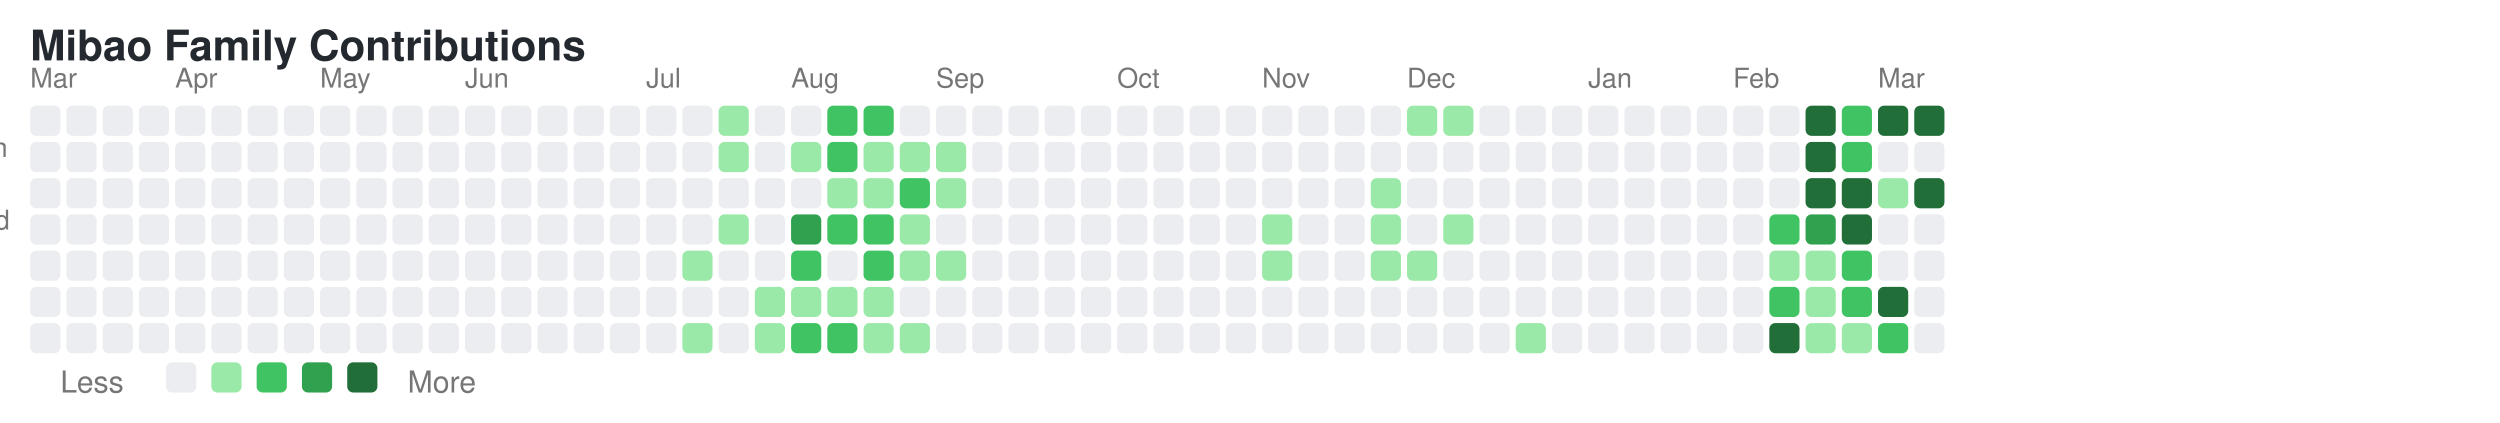
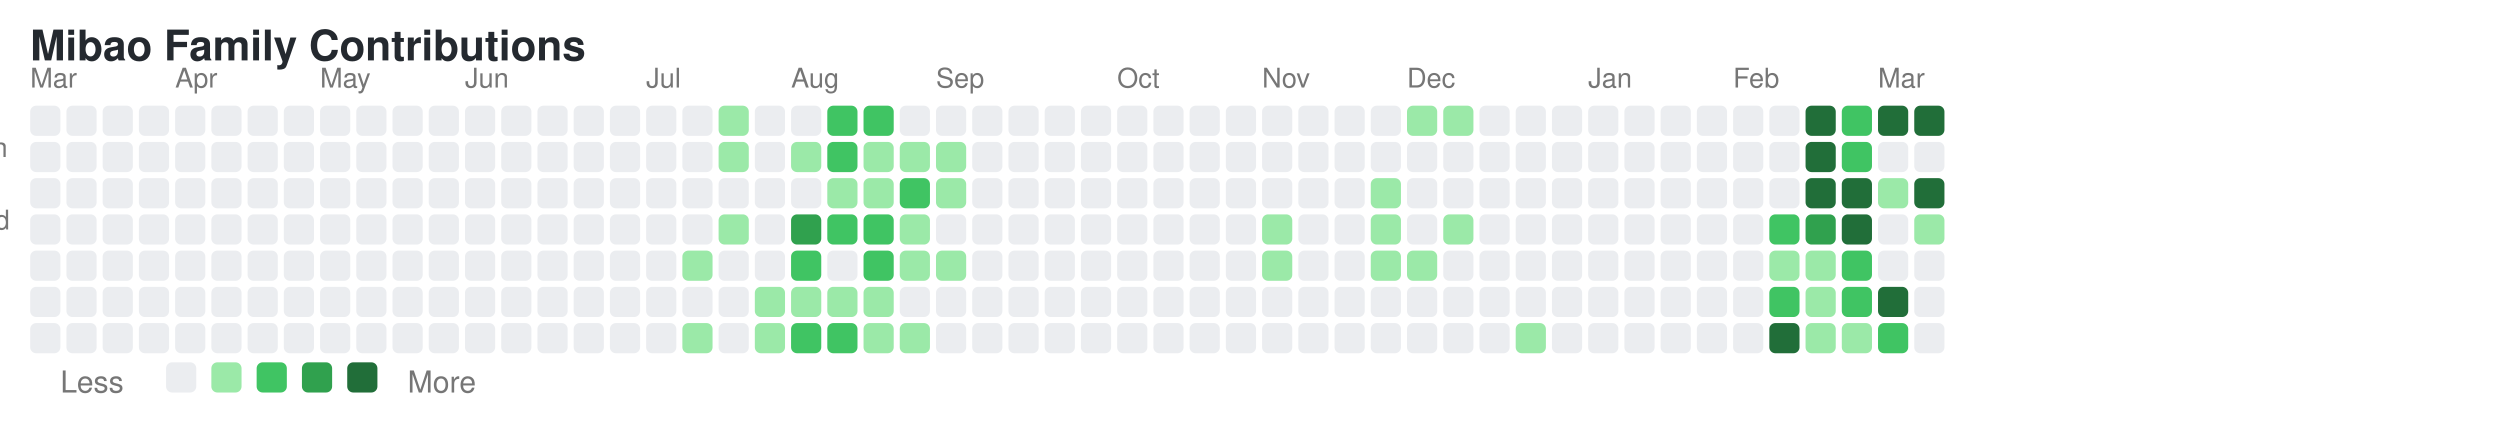
<svg xmlns="http://www.w3.org/2000/svg" width="828" height="140">
  <text x="10" y="20" font-family="-apple-system, BlinkMacSystemFont, Segoe UI, Helvetica, Arial, sans-serif" font-size="14" font-weight="600" fill="#24292f">Mibao Family Contributions</text>
  <g transform="translate(10, 35)">
    <text x="0" y="-6" font-family="-apple-system, BlinkMacSystemFont, Segoe UI, Helvetica, Arial, sans-serif" font-size="9" fill="#767676">Mar</text>
    <text x="48" y="-6" font-family="-apple-system, BlinkMacSystemFont, Segoe UI, Helvetica, Arial, sans-serif" font-size="9" fill="#767676">Apr</text>
    <text x="96" y="-6" font-family="-apple-system, BlinkMacSystemFont, Segoe UI, Helvetica, Arial, sans-serif" font-size="9" fill="#767676">May</text>
    <text x="144" y="-6" font-family="-apple-system, BlinkMacSystemFont, Segoe UI, Helvetica, Arial, sans-serif" font-size="9" fill="#767676">Jun</text>
    <text x="204" y="-6" font-family="-apple-system, BlinkMacSystemFont, Segoe UI, Helvetica, Arial, sans-serif" font-size="9" fill="#767676">Jul</text>
    <text x="252" y="-6" font-family="-apple-system, BlinkMacSystemFont, Segoe UI, Helvetica, Arial, sans-serif" font-size="9" fill="#767676">Aug</text>
    <text x="300" y="-6" font-family="-apple-system, BlinkMacSystemFont, Segoe UI, Helvetica, Arial, sans-serif" font-size="9" fill="#767676">Sep</text>
    <text x="360" y="-6" font-family="-apple-system, BlinkMacSystemFont, Segoe UI, Helvetica, Arial, sans-serif" font-size="9" fill="#767676">Oct</text>
    <text x="408" y="-6" font-family="-apple-system, BlinkMacSystemFont, Segoe UI, Helvetica, Arial, sans-serif" font-size="9" fill="#767676">Nov</text>
    <text x="456" y="-6" font-family="-apple-system, BlinkMacSystemFont, Segoe UI, Helvetica, Arial, sans-serif" font-size="9" fill="#767676">Dec</text>
    <text x="516" y="-6" font-family="-apple-system, BlinkMacSystemFont, Segoe UI, Helvetica, Arial, sans-serif" font-size="9" fill="#767676">Jan</text>
    <text x="564" y="-6" font-family="-apple-system, BlinkMacSystemFont, Segoe UI, Helvetica, Arial, sans-serif" font-size="9" fill="#767676">Feb</text>
    <text x="612" y="-6" font-family="-apple-system, BlinkMacSystemFont, Segoe UI, Helvetica, Arial, sans-serif" font-size="9" fill="#767676">Mar</text>
    <text x="-25" y="17.0" font-family="-apple-system, BlinkMacSystemFont, Segoe UI, Helvetica, Arial, sans-serif" font-size="9" fill="#767676">Mon</text>
    <text x="-25" y="41.0" font-family="-apple-system, BlinkMacSystemFont, Segoe UI, Helvetica, Arial, sans-serif" font-size="9" fill="#767676">Wed</text>
    <text x="-25" y="65.0" font-family="-apple-system, BlinkMacSystemFont, Segoe UI, Helvetica, Arial, sans-serif" font-size="9" fill="#767676">Fri</text>
    <rect x="0" y="0" width="10" height="10" fill="#ebedf0" rx="2" />
    <rect x="0" y="12" width="10" height="10" fill="#ebedf0" rx="2" />
    <rect x="0" y="24" width="10" height="10" fill="#ebedf0" rx="2" />
    <rect x="0" y="36" width="10" height="10" fill="#ebedf0" rx="2" />
    <rect x="0" y="48" width="10" height="10" fill="#ebedf0" rx="2" />
    <rect x="0" y="60" width="10" height="10" fill="#ebedf0" rx="2" />
    <rect x="0" y="72" width="10" height="10" fill="#ebedf0" rx="2" />
    <rect x="12" y="0" width="10" height="10" fill="#ebedf0" rx="2" />
    <rect x="12" y="12" width="10" height="10" fill="#ebedf0" rx="2" />
    <rect x="12" y="24" width="10" height="10" fill="#ebedf0" rx="2" />
    <rect x="12" y="36" width="10" height="10" fill="#ebedf0" rx="2" />
    <rect x="12" y="48" width="10" height="10" fill="#ebedf0" rx="2" />
    <rect x="12" y="60" width="10" height="10" fill="#ebedf0" rx="2" />
    <rect x="12" y="72" width="10" height="10" fill="#ebedf0" rx="2" />
    <rect x="24" y="0" width="10" height="10" fill="#ebedf0" rx="2" />
    <rect x="24" y="12" width="10" height="10" fill="#ebedf0" rx="2" />
    <rect x="24" y="24" width="10" height="10" fill="#ebedf0" rx="2" />
    <rect x="24" y="36" width="10" height="10" fill="#ebedf0" rx="2" />
    <rect x="24" y="48" width="10" height="10" fill="#ebedf0" rx="2" />
    <rect x="24" y="60" width="10" height="10" fill="#ebedf0" rx="2" />
    <rect x="24" y="72" width="10" height="10" fill="#ebedf0" rx="2" />
    <rect x="36" y="0" width="10" height="10" fill="#ebedf0" rx="2" />
    <rect x="36" y="12" width="10" height="10" fill="#ebedf0" rx="2" />
    <rect x="36" y="24" width="10" height="10" fill="#ebedf0" rx="2" />
    <rect x="36" y="36" width="10" height="10" fill="#ebedf0" rx="2" />
    <rect x="36" y="48" width="10" height="10" fill="#ebedf0" rx="2" />
    <rect x="36" y="60" width="10" height="10" fill="#ebedf0" rx="2" />
    <rect x="36" y="72" width="10" height="10" fill="#ebedf0" rx="2" />
    <rect x="48" y="0" width="10" height="10" fill="#ebedf0" rx="2" />
    <rect x="48" y="12" width="10" height="10" fill="#ebedf0" rx="2" />
    <rect x="48" y="24" width="10" height="10" fill="#ebedf0" rx="2" />
    <rect x="48" y="36" width="10" height="10" fill="#ebedf0" rx="2" />
    <rect x="48" y="48" width="10" height="10" fill="#ebedf0" rx="2" />
    <rect x="48" y="60" width="10" height="10" fill="#ebedf0" rx="2" />
    <rect x="48" y="72" width="10" height="10" fill="#ebedf0" rx="2" />
    <rect x="60" y="0" width="10" height="10" fill="#ebedf0" rx="2" />
    <rect x="60" y="12" width="10" height="10" fill="#ebedf0" rx="2" />
    <rect x="60" y="24" width="10" height="10" fill="#ebedf0" rx="2" />
    <rect x="60" y="36" width="10" height="10" fill="#ebedf0" rx="2" />
    <rect x="60" y="48" width="10" height="10" fill="#ebedf0" rx="2" />
    <rect x="60" y="60" width="10" height="10" fill="#ebedf0" rx="2" />
    <rect x="60" y="72" width="10" height="10" fill="#ebedf0" rx="2" />
    <rect x="72" y="0" width="10" height="10" fill="#ebedf0" rx="2" />
    <rect x="72" y="12" width="10" height="10" fill="#ebedf0" rx="2" />
    <rect x="72" y="24" width="10" height="10" fill="#ebedf0" rx="2" />
    <rect x="72" y="36" width="10" height="10" fill="#ebedf0" rx="2" />
    <rect x="72" y="48" width="10" height="10" fill="#ebedf0" rx="2" />
    <rect x="72" y="60" width="10" height="10" fill="#ebedf0" rx="2" />
    <rect x="72" y="72" width="10" height="10" fill="#ebedf0" rx="2" />
    <rect x="84" y="0" width="10" height="10" fill="#ebedf0" rx="2" />
    <rect x="84" y="12" width="10" height="10" fill="#ebedf0" rx="2" />
    <rect x="84" y="24" width="10" height="10" fill="#ebedf0" rx="2" />
    <rect x="84" y="36" width="10" height="10" fill="#ebedf0" rx="2" />
    <rect x="84" y="48" width="10" height="10" fill="#ebedf0" rx="2" />
    <rect x="84" y="60" width="10" height="10" fill="#ebedf0" rx="2" />
    <rect x="84" y="72" width="10" height="10" fill="#ebedf0" rx="2" />
    <rect x="96" y="0" width="10" height="10" fill="#ebedf0" rx="2" />
    <rect x="96" y="12" width="10" height="10" fill="#ebedf0" rx="2" />
    <rect x="96" y="24" width="10" height="10" fill="#ebedf0" rx="2" />
    <rect x="96" y="36" width="10" height="10" fill="#ebedf0" rx="2" />
    <rect x="96" y="48" width="10" height="10" fill="#ebedf0" rx="2" />
    <rect x="96" y="60" width="10" height="10" fill="#ebedf0" rx="2" />
    <rect x="96" y="72" width="10" height="10" fill="#ebedf0" rx="2" />
    <rect x="108" y="0" width="10" height="10" fill="#ebedf0" rx="2" />
    <rect x="108" y="12" width="10" height="10" fill="#ebedf0" rx="2" />
    <rect x="108" y="24" width="10" height="10" fill="#ebedf0" rx="2" />
    <rect x="108" y="36" width="10" height="10" fill="#ebedf0" rx="2" />
    <rect x="108" y="48" width="10" height="10" fill="#ebedf0" rx="2" />
    <rect x="108" y="60" width="10" height="10" fill="#ebedf0" rx="2" />
    <rect x="108" y="72" width="10" height="10" fill="#ebedf0" rx="2" />
    <rect x="120" y="0" width="10" height="10" fill="#ebedf0" rx="2" />
    <rect x="120" y="12" width="10" height="10" fill="#ebedf0" rx="2" />
    <rect x="120" y="24" width="10" height="10" fill="#ebedf0" rx="2" />
    <rect x="120" y="36" width="10" height="10" fill="#ebedf0" rx="2" />
    <rect x="120" y="48" width="10" height="10" fill="#ebedf0" rx="2" />
    <rect x="120" y="60" width="10" height="10" fill="#ebedf0" rx="2" />
    <rect x="120" y="72" width="10" height="10" fill="#ebedf0" rx="2" />
    <rect x="132" y="0" width="10" height="10" fill="#ebedf0" rx="2" />
    <rect x="132" y="12" width="10" height="10" fill="#ebedf0" rx="2" />
    <rect x="132" y="24" width="10" height="10" fill="#ebedf0" rx="2" />
    <rect x="132" y="36" width="10" height="10" fill="#ebedf0" rx="2" />
    <rect x="132" y="48" width="10" height="10" fill="#ebedf0" rx="2" />
    <rect x="132" y="60" width="10" height="10" fill="#ebedf0" rx="2" />
    <rect x="132" y="72" width="10" height="10" fill="#ebedf0" rx="2" />
    <rect x="144" y="0" width="10" height="10" fill="#ebedf0" rx="2" />
    <rect x="144" y="12" width="10" height="10" fill="#ebedf0" rx="2" />
    <rect x="144" y="24" width="10" height="10" fill="#ebedf0" rx="2" />
    <rect x="144" y="36" width="10" height="10" fill="#ebedf0" rx="2" />
    <rect x="144" y="48" width="10" height="10" fill="#ebedf0" rx="2" />
    <rect x="144" y="60" width="10" height="10" fill="#ebedf0" rx="2" />
    <rect x="144" y="72" width="10" height="10" fill="#ebedf0" rx="2" />
    <rect x="156" y="0" width="10" height="10" fill="#ebedf0" rx="2" />
    <rect x="156" y="12" width="10" height="10" fill="#ebedf0" rx="2" />
    <rect x="156" y="24" width="10" height="10" fill="#ebedf0" rx="2" />
    <rect x="156" y="36" width="10" height="10" fill="#ebedf0" rx="2" />
    <rect x="156" y="48" width="10" height="10" fill="#ebedf0" rx="2" />
    <rect x="156" y="60" width="10" height="10" fill="#ebedf0" rx="2" />
    <rect x="156" y="72" width="10" height="10" fill="#ebedf0" rx="2" />
    <rect x="168" y="0" width="10" height="10" fill="#ebedf0" rx="2" />
    <rect x="168" y="12" width="10" height="10" fill="#ebedf0" rx="2" />
    <rect x="168" y="24" width="10" height="10" fill="#ebedf0" rx="2" />
    <rect x="168" y="36" width="10" height="10" fill="#ebedf0" rx="2" />
    <rect x="168" y="48" width="10" height="10" fill="#ebedf0" rx="2" />
    <rect x="168" y="60" width="10" height="10" fill="#ebedf0" rx="2" />
    <rect x="168" y="72" width="10" height="10" fill="#ebedf0" rx="2" />
    <rect x="180" y="0" width="10" height="10" fill="#ebedf0" rx="2" />
    <rect x="180" y="12" width="10" height="10" fill="#ebedf0" rx="2" />
    <rect x="180" y="24" width="10" height="10" fill="#ebedf0" rx="2" />
    <rect x="180" y="36" width="10" height="10" fill="#ebedf0" rx="2" />
    <rect x="180" y="48" width="10" height="10" fill="#ebedf0" rx="2" />
    <rect x="180" y="60" width="10" height="10" fill="#ebedf0" rx="2" />
    <rect x="180" y="72" width="10" height="10" fill="#ebedf0" rx="2" />
    <rect x="192" y="0" width="10" height="10" fill="#ebedf0" rx="2" />
    <rect x="192" y="12" width="10" height="10" fill="#ebedf0" rx="2" />
    <rect x="192" y="24" width="10" height="10" fill="#ebedf0" rx="2" />
    <rect x="192" y="36" width="10" height="10" fill="#ebedf0" rx="2" />
    <rect x="192" y="48" width="10" height="10" fill="#ebedf0" rx="2" />
    <rect x="192" y="60" width="10" height="10" fill="#ebedf0" rx="2" />
    <rect x="192" y="72" width="10" height="10" fill="#ebedf0" rx="2" />
    <rect x="204" y="0" width="10" height="10" fill="#ebedf0" rx="2" />
    <rect x="204" y="12" width="10" height="10" fill="#ebedf0" rx="2" />
    <rect x="204" y="24" width="10" height="10" fill="#ebedf0" rx="2" />
    <rect x="204" y="36" width="10" height="10" fill="#ebedf0" rx="2" />
    <rect x="204" y="48" width="10" height="10" fill="#ebedf0" rx="2" />
    <rect x="204" y="60" width="10" height="10" fill="#ebedf0" rx="2" />
    <rect x="204" y="72" width="10" height="10" fill="#ebedf0" rx="2" />
    <rect x="216" y="0" width="10" height="10" fill="#ebedf0" rx="2" />
    <rect x="216" y="12" width="10" height="10" fill="#ebedf0" rx="2" />
    <rect x="216" y="24" width="10" height="10" fill="#ebedf0" rx="2" />
    <rect x="216" y="36" width="10" height="10" fill="#ebedf0" rx="2" />
    <rect x="216" y="48" width="10" height="10" fill="#9be9a8" rx="2" />
    <rect x="216" y="60" width="10" height="10" fill="#ebedf0" rx="2" />
    <rect x="216" y="72" width="10" height="10" fill="#9be9a8" rx="2" />
    <rect x="228" y="0" width="10" height="10" fill="#9be9a8" rx="2" />
    <rect x="228" y="12" width="10" height="10" fill="#9be9a8" rx="2" />
    <rect x="228" y="24" width="10" height="10" fill="#ebedf0" rx="2" />
    <rect x="228" y="36" width="10" height="10" fill="#9be9a8" rx="2" />
    <rect x="228" y="48" width="10" height="10" fill="#ebedf0" rx="2" />
    <rect x="228" y="60" width="10" height="10" fill="#ebedf0" rx="2" />
    <rect x="228" y="72" width="10" height="10" fill="#ebedf0" rx="2" />
    <rect x="240" y="0" width="10" height="10" fill="#ebedf0" rx="2" />
    <rect x="240" y="12" width="10" height="10" fill="#ebedf0" rx="2" />
    <rect x="240" y="24" width="10" height="10" fill="#ebedf0" rx="2" />
    <rect x="240" y="36" width="10" height="10" fill="#ebedf0" rx="2" />
    <rect x="240" y="48" width="10" height="10" fill="#ebedf0" rx="2" />
    <rect x="240" y="60" width="10" height="10" fill="#9be9a8" rx="2" />
    <rect x="240" y="72" width="10" height="10" fill="#9be9a8" rx="2" />
    <rect x="252" y="0" width="10" height="10" fill="#ebedf0" rx="2" />
    <rect x="252" y="12" width="10" height="10" fill="#9be9a8" rx="2" />
    <rect x="252" y="24" width="10" height="10" fill="#ebedf0" rx="2" />
    <rect x="252" y="36" width="10" height="10" fill="#30a14e" rx="2" />
    <rect x="252" y="48" width="10" height="10" fill="#40c463" rx="2" />
    <rect x="252" y="60" width="10" height="10" fill="#9be9a8" rx="2" />
    <rect x="252" y="72" width="10" height="10" fill="#40c463" rx="2" />
    <rect x="264" y="0" width="10" height="10" fill="#40c463" rx="2" />
    <rect x="264" y="12" width="10" height="10" fill="#40c463" rx="2" />
    <rect x="264" y="24" width="10" height="10" fill="#9be9a8" rx="2" />
    <rect x="264" y="36" width="10" height="10" fill="#40c463" rx="2" />
    <rect x="264" y="48" width="10" height="10" fill="#ebedf0" rx="2" />
    <rect x="264" y="60" width="10" height="10" fill="#9be9a8" rx="2" />
    <rect x="264" y="72" width="10" height="10" fill="#40c463" rx="2" />
    <rect x="276" y="0" width="10" height="10" fill="#40c463" rx="2" />
    <rect x="276" y="12" width="10" height="10" fill="#9be9a8" rx="2" />
    <rect x="276" y="24" width="10" height="10" fill="#9be9a8" rx="2" />
    <rect x="276" y="36" width="10" height="10" fill="#40c463" rx="2" />
    <rect x="276" y="48" width="10" height="10" fill="#40c463" rx="2" />
    <rect x="276" y="60" width="10" height="10" fill="#9be9a8" rx="2" />
    <rect x="276" y="72" width="10" height="10" fill="#9be9a8" rx="2" />
    <rect x="288" y="0" width="10" height="10" fill="#ebedf0" rx="2" />
    <rect x="288" y="12" width="10" height="10" fill="#9be9a8" rx="2" />
    <rect x="288" y="24" width="10" height="10" fill="#40c463" rx="2" />
    <rect x="288" y="36" width="10" height="10" fill="#9be9a8" rx="2" />
    <rect x="288" y="48" width="10" height="10" fill="#9be9a8" rx="2" />
    <rect x="288" y="60" width="10" height="10" fill="#ebedf0" rx="2" />
    <rect x="288" y="72" width="10" height="10" fill="#9be9a8" rx="2" />
    <rect x="300" y="0" width="10" height="10" fill="#ebedf0" rx="2" />
    <rect x="300" y="12" width="10" height="10" fill="#9be9a8" rx="2" />
    <rect x="300" y="24" width="10" height="10" fill="#9be9a8" rx="2" />
    <rect x="300" y="36" width="10" height="10" fill="#ebedf0" rx="2" />
    <rect x="300" y="48" width="10" height="10" fill="#9be9a8" rx="2" />
    <rect x="300" y="60" width="10" height="10" fill="#ebedf0" rx="2" />
    <rect x="300" y="72" width="10" height="10" fill="#ebedf0" rx="2" />
    <rect x="312" y="0" width="10" height="10" fill="#ebedf0" rx="2" />
    <rect x="312" y="12" width="10" height="10" fill="#ebedf0" rx="2" />
    <rect x="312" y="24" width="10" height="10" fill="#ebedf0" rx="2" />
    <rect x="312" y="36" width="10" height="10" fill="#ebedf0" rx="2" />
    <rect x="312" y="48" width="10" height="10" fill="#ebedf0" rx="2" />
    <rect x="312" y="60" width="10" height="10" fill="#ebedf0" rx="2" />
    <rect x="312" y="72" width="10" height="10" fill="#ebedf0" rx="2" />
    <rect x="324" y="0" width="10" height="10" fill="#ebedf0" rx="2" />
    <rect x="324" y="12" width="10" height="10" fill="#ebedf0" rx="2" />
    <rect x="324" y="24" width="10" height="10" fill="#ebedf0" rx="2" />
    <rect x="324" y="36" width="10" height="10" fill="#ebedf0" rx="2" />
    <rect x="324" y="48" width="10" height="10" fill="#ebedf0" rx="2" />
    <rect x="324" y="60" width="10" height="10" fill="#ebedf0" rx="2" />
    <rect x="324" y="72" width="10" height="10" fill="#ebedf0" rx="2" />
    <rect x="336" y="0" width="10" height="10" fill="#ebedf0" rx="2" />
    <rect x="336" y="12" width="10" height="10" fill="#ebedf0" rx="2" />
    <rect x="336" y="24" width="10" height="10" fill="#ebedf0" rx="2" />
    <rect x="336" y="36" width="10" height="10" fill="#ebedf0" rx="2" />
    <rect x="336" y="48" width="10" height="10" fill="#ebedf0" rx="2" />
    <rect x="336" y="60" width="10" height="10" fill="#ebedf0" rx="2" />
    <rect x="336" y="72" width="10" height="10" fill="#ebedf0" rx="2" />
    <rect x="348" y="0" width="10" height="10" fill="#ebedf0" rx="2" />
    <rect x="348" y="12" width="10" height="10" fill="#ebedf0" rx="2" />
    <rect x="348" y="24" width="10" height="10" fill="#ebedf0" rx="2" />
    <rect x="348" y="36" width="10" height="10" fill="#ebedf0" rx="2" />
    <rect x="348" y="48" width="10" height="10" fill="#ebedf0" rx="2" />
    <rect x="348" y="60" width="10" height="10" fill="#ebedf0" rx="2" />
    <rect x="348" y="72" width="10" height="10" fill="#ebedf0" rx="2" />
    <rect x="360" y="0" width="10" height="10" fill="#ebedf0" rx="2" />
    <rect x="360" y="12" width="10" height="10" fill="#ebedf0" rx="2" />
    <rect x="360" y="24" width="10" height="10" fill="#ebedf0" rx="2" />
    <rect x="360" y="36" width="10" height="10" fill="#ebedf0" rx="2" />
    <rect x="360" y="48" width="10" height="10" fill="#ebedf0" rx="2" />
    <rect x="360" y="60" width="10" height="10" fill="#ebedf0" rx="2" />
    <rect x="360" y="72" width="10" height="10" fill="#ebedf0" rx="2" />
    <rect x="372" y="0" width="10" height="10" fill="#ebedf0" rx="2" />
    <rect x="372" y="12" width="10" height="10" fill="#ebedf0" rx="2" />
    <rect x="372" y="24" width="10" height="10" fill="#ebedf0" rx="2" />
    <rect x="372" y="36" width="10" height="10" fill="#ebedf0" rx="2" />
    <rect x="372" y="48" width="10" height="10" fill="#ebedf0" rx="2" />
    <rect x="372" y="60" width="10" height="10" fill="#ebedf0" rx="2" />
    <rect x="372" y="72" width="10" height="10" fill="#ebedf0" rx="2" />
    <rect x="384" y="0" width="10" height="10" fill="#ebedf0" rx="2" />
    <rect x="384" y="12" width="10" height="10" fill="#ebedf0" rx="2" />
    <rect x="384" y="24" width="10" height="10" fill="#ebedf0" rx="2" />
    <rect x="384" y="36" width="10" height="10" fill="#ebedf0" rx="2" />
    <rect x="384" y="48" width="10" height="10" fill="#ebedf0" rx="2" />
    <rect x="384" y="60" width="10" height="10" fill="#ebedf0" rx="2" />
    <rect x="384" y="72" width="10" height="10" fill="#ebedf0" rx="2" />
    <rect x="396" y="0" width="10" height="10" fill="#ebedf0" rx="2" />
    <rect x="396" y="12" width="10" height="10" fill="#ebedf0" rx="2" />
    <rect x="396" y="24" width="10" height="10" fill="#ebedf0" rx="2" />
    <rect x="396" y="36" width="10" height="10" fill="#ebedf0" rx="2" />
    <rect x="396" y="48" width="10" height="10" fill="#ebedf0" rx="2" />
    <rect x="396" y="60" width="10" height="10" fill="#ebedf0" rx="2" />
    <rect x="396" y="72" width="10" height="10" fill="#ebedf0" rx="2" />
    <rect x="408" y="0" width="10" height="10" fill="#ebedf0" rx="2" />
    <rect x="408" y="12" width="10" height="10" fill="#ebedf0" rx="2" />
    <rect x="408" y="24" width="10" height="10" fill="#ebedf0" rx="2" />
    <rect x="408" y="36" width="10" height="10" fill="#9be9a8" rx="2" />
    <rect x="408" y="48" width="10" height="10" fill="#9be9a8" rx="2" />
    <rect x="408" y="60" width="10" height="10" fill="#ebedf0" rx="2" />
    <rect x="408" y="72" width="10" height="10" fill="#ebedf0" rx="2" />
    <rect x="420" y="0" width="10" height="10" fill="#ebedf0" rx="2" />
    <rect x="420" y="12" width="10" height="10" fill="#ebedf0" rx="2" />
    <rect x="420" y="24" width="10" height="10" fill="#ebedf0" rx="2" />
    <rect x="420" y="36" width="10" height="10" fill="#ebedf0" rx="2" />
    <rect x="420" y="48" width="10" height="10" fill="#ebedf0" rx="2" />
    <rect x="420" y="60" width="10" height="10" fill="#ebedf0" rx="2" />
    <rect x="420" y="72" width="10" height="10" fill="#ebedf0" rx="2" />
    <rect x="432" y="0" width="10" height="10" fill="#ebedf0" rx="2" />
    <rect x="432" y="12" width="10" height="10" fill="#ebedf0" rx="2" />
    <rect x="432" y="24" width="10" height="10" fill="#ebedf0" rx="2" />
    <rect x="432" y="36" width="10" height="10" fill="#ebedf0" rx="2" />
    <rect x="432" y="48" width="10" height="10" fill="#ebedf0" rx="2" />
    <rect x="432" y="60" width="10" height="10" fill="#ebedf0" rx="2" />
    <rect x="432" y="72" width="10" height="10" fill="#ebedf0" rx="2" />
    <rect x="444" y="0" width="10" height="10" fill="#ebedf0" rx="2" />
    <rect x="444" y="12" width="10" height="10" fill="#ebedf0" rx="2" />
    <rect x="444" y="24" width="10" height="10" fill="#9be9a8" rx="2" />
    <rect x="444" y="36" width="10" height="10" fill="#9be9a8" rx="2" />
    <rect x="444" y="48" width="10" height="10" fill="#9be9a8" rx="2" />
    <rect x="444" y="60" width="10" height="10" fill="#ebedf0" rx="2" />
    <rect x="444" y="72" width="10" height="10" fill="#ebedf0" rx="2" />
    <rect x="456" y="0" width="10" height="10" fill="#9be9a8" rx="2" />
    <rect x="456" y="12" width="10" height="10" fill="#ebedf0" rx="2" />
    <rect x="456" y="24" width="10" height="10" fill="#ebedf0" rx="2" />
    <rect x="456" y="36" width="10" height="10" fill="#ebedf0" rx="2" />
    <rect x="456" y="48" width="10" height="10" fill="#9be9a8" rx="2" />
    <rect x="456" y="60" width="10" height="10" fill="#ebedf0" rx="2" />
    <rect x="456" y="72" width="10" height="10" fill="#ebedf0" rx="2" />
    <rect x="468" y="0" width="10" height="10" fill="#9be9a8" rx="2" />
    <rect x="468" y="12" width="10" height="10" fill="#ebedf0" rx="2" />
    <rect x="468" y="24" width="10" height="10" fill="#ebedf0" rx="2" />
    <rect x="468" y="36" width="10" height="10" fill="#9be9a8" rx="2" />
    <rect x="468" y="48" width="10" height="10" fill="#ebedf0" rx="2" />
    <rect x="468" y="60" width="10" height="10" fill="#ebedf0" rx="2" />
    <rect x="468" y="72" width="10" height="10" fill="#ebedf0" rx="2" />
    <rect x="480" y="0" width="10" height="10" fill="#ebedf0" rx="2" />
    <rect x="480" y="12" width="10" height="10" fill="#ebedf0" rx="2" />
    <rect x="480" y="24" width="10" height="10" fill="#ebedf0" rx="2" />
    <rect x="480" y="36" width="10" height="10" fill="#ebedf0" rx="2" />
    <rect x="480" y="48" width="10" height="10" fill="#ebedf0" rx="2" />
    <rect x="480" y="60" width="10" height="10" fill="#ebedf0" rx="2" />
    <rect x="480" y="72" width="10" height="10" fill="#ebedf0" rx="2" />
    <rect x="492" y="0" width="10" height="10" fill="#ebedf0" rx="2" />
    <rect x="492" y="12" width="10" height="10" fill="#ebedf0" rx="2" />
    <rect x="492" y="24" width="10" height="10" fill="#ebedf0" rx="2" />
    <rect x="492" y="36" width="10" height="10" fill="#ebedf0" rx="2" />
    <rect x="492" y="48" width="10" height="10" fill="#ebedf0" rx="2" />
    <rect x="492" y="60" width="10" height="10" fill="#ebedf0" rx="2" />
    <rect x="492" y="72" width="10" height="10" fill="#9be9a8" rx="2" />
    <rect x="504" y="0" width="10" height="10" fill="#ebedf0" rx="2" />
    <rect x="504" y="12" width="10" height="10" fill="#ebedf0" rx="2" />
    <rect x="504" y="24" width="10" height="10" fill="#ebedf0" rx="2" />
    <rect x="504" y="36" width="10" height="10" fill="#ebedf0" rx="2" />
    <rect x="504" y="48" width="10" height="10" fill="#ebedf0" rx="2" />
    <rect x="504" y="60" width="10" height="10" fill="#ebedf0" rx="2" />
    <rect x="504" y="72" width="10" height="10" fill="#ebedf0" rx="2" />
    <rect x="516" y="0" width="10" height="10" fill="#ebedf0" rx="2" />
    <rect x="516" y="12" width="10" height="10" fill="#ebedf0" rx="2" />
    <rect x="516" y="24" width="10" height="10" fill="#ebedf0" rx="2" />
    <rect x="516" y="36" width="10" height="10" fill="#ebedf0" rx="2" />
    <rect x="516" y="48" width="10" height="10" fill="#ebedf0" rx="2" />
    <rect x="516" y="60" width="10" height="10" fill="#ebedf0" rx="2" />
    <rect x="516" y="72" width="10" height="10" fill="#ebedf0" rx="2" />
    <rect x="528" y="0" width="10" height="10" fill="#ebedf0" rx="2" />
    <rect x="528" y="12" width="10" height="10" fill="#ebedf0" rx="2" />
    <rect x="528" y="24" width="10" height="10" fill="#ebedf0" rx="2" />
    <rect x="528" y="36" width="10" height="10" fill="#ebedf0" rx="2" />
    <rect x="528" y="48" width="10" height="10" fill="#ebedf0" rx="2" />
    <rect x="528" y="60" width="10" height="10" fill="#ebedf0" rx="2" />
    <rect x="528" y="72" width="10" height="10" fill="#ebedf0" rx="2" />
    <rect x="540" y="0" width="10" height="10" fill="#ebedf0" rx="2" />
    <rect x="540" y="12" width="10" height="10" fill="#ebedf0" rx="2" />
    <rect x="540" y="24" width="10" height="10" fill="#ebedf0" rx="2" />
    <rect x="540" y="36" width="10" height="10" fill="#ebedf0" rx="2" />
    <rect x="540" y="48" width="10" height="10" fill="#ebedf0" rx="2" />
    <rect x="540" y="60" width="10" height="10" fill="#ebedf0" rx="2" />
    <rect x="540" y="72" width="10" height="10" fill="#ebedf0" rx="2" />
    <rect x="552" y="0" width="10" height="10" fill="#ebedf0" rx="2" />
    <rect x="552" y="12" width="10" height="10" fill="#ebedf0" rx="2" />
    <rect x="552" y="24" width="10" height="10" fill="#ebedf0" rx="2" />
    <rect x="552" y="36" width="10" height="10" fill="#ebedf0" rx="2" />
    <rect x="552" y="48" width="10" height="10" fill="#ebedf0" rx="2" />
    <rect x="552" y="60" width="10" height="10" fill="#ebedf0" rx="2" />
    <rect x="552" y="72" width="10" height="10" fill="#ebedf0" rx="2" />
    <rect x="564" y="0" width="10" height="10" fill="#ebedf0" rx="2" />
    <rect x="564" y="12" width="10" height="10" fill="#ebedf0" rx="2" />
    <rect x="564" y="24" width="10" height="10" fill="#ebedf0" rx="2" />
    <rect x="564" y="36" width="10" height="10" fill="#ebedf0" rx="2" />
    <rect x="564" y="48" width="10" height="10" fill="#ebedf0" rx="2" />
    <rect x="564" y="60" width="10" height="10" fill="#ebedf0" rx="2" />
    <rect x="564" y="72" width="10" height="10" fill="#ebedf0" rx="2" />
    <rect x="576" y="0" width="10" height="10" fill="#ebedf0" rx="2" />
    <rect x="576" y="12" width="10" height="10" fill="#ebedf0" rx="2" />
    <rect x="576" y="24" width="10" height="10" fill="#ebedf0" rx="2" />
    <rect x="576" y="36" width="10" height="10" fill="#40c463" rx="2" />
    <rect x="576" y="48" width="10" height="10" fill="#9be9a8" rx="2" />
    <rect x="576" y="60" width="10" height="10" fill="#40c463" rx="2" />
    <rect x="576" y="72" width="10" height="10" fill="#216e39" rx="2" />
    <rect x="588" y="0" width="10" height="10" fill="#216e39" rx="2" />
    <rect x="588" y="12" width="10" height="10" fill="#216e39" rx="2" />
    <rect x="588" y="24" width="10" height="10" fill="#216e39" rx="2" />
    <rect x="588" y="36" width="10" height="10" fill="#30a14e" rx="2" />
    <rect x="588" y="48" width="10" height="10" fill="#9be9a8" rx="2" />
    <rect x="588" y="60" width="10" height="10" fill="#9be9a8" rx="2" />
    <rect x="588" y="72" width="10" height="10" fill="#9be9a8" rx="2" />
    <rect x="600" y="0" width="10" height="10" fill="#40c463" rx="2" />
    <rect x="600" y="12" width="10" height="10" fill="#40c463" rx="2" />
    <rect x="600" y="24" width="10" height="10" fill="#216e39" rx="2" />
    <rect x="600" y="36" width="10" height="10" fill="#216e39" rx="2" />
    <rect x="600" y="48" width="10" height="10" fill="#40c463" rx="2" />
    <rect x="600" y="60" width="10" height="10" fill="#40c463" rx="2" />
    <rect x="600" y="72" width="10" height="10" fill="#9be9a8" rx="2" />
    <rect x="612" y="0" width="10" height="10" fill="#216e39" rx="2" />
    <rect x="612" y="12" width="10" height="10" fill="#ebedf0" rx="2" />
    <rect x="612" y="24" width="10" height="10" fill="#9be9a8" rx="2" />
    <rect x="612" y="36" width="10" height="10" fill="#ebedf0" rx="2" />
    <rect x="612" y="48" width="10" height="10" fill="#ebedf0" rx="2" />
    <rect x="612" y="60" width="10" height="10" fill="#216e39" rx="2" />
    <rect x="612" y="72" width="10" height="10" fill="#40c463" rx="2" />
    <rect x="624" y="0" width="10" height="10" fill="#216e39" rx="2" />
    <rect x="624" y="12" width="10" height="10" fill="#ebedf0" rx="2" />
    <rect x="624" y="24" width="10" height="10" fill="#216e39" rx="2" />
-     <rect x="624" y="36" width="10" height="10" fill="#ebedf0" rx="2" />
+     <rect x="624" y="36" width="10" height="10" fill="#9be9a8" rx="2" />
    <rect x="624" y="48" width="10" height="10" fill="#ebedf0" rx="2" />
    <rect x="624" y="60" width="10" height="10" fill="#ebedf0" rx="2" />
    <rect x="624" y="72" width="10" height="10" fill="#ebedf0" rx="2" />
    <text x="10" y="95" font-family="-apple-system, BlinkMacSystemFont, Segoe UI, Helvetica, Arial, sans-serif" font-size="10" fill="#767676">Less</text>
    <rect x="45" y="85" width="10" height="10" fill="#ebedf0" rx="2" />
    <rect x="60" y="85" width="10" height="10" fill="#9be9a8" rx="2" />
    <rect x="75" y="85" width="10" height="10" fill="#40c463" rx="2" />
    <rect x="90" y="85" width="10" height="10" fill="#30a14e" rx="2" />
    <rect x="105" y="85" width="10" height="10" fill="#216e39" rx="2" />
    <text x="125" y="95" font-family="-apple-system, BlinkMacSystemFont, Segoe UI, Helvetica, Arial, sans-serif" font-size="10" fill="#767676">More</text>
  </g>
</svg>
